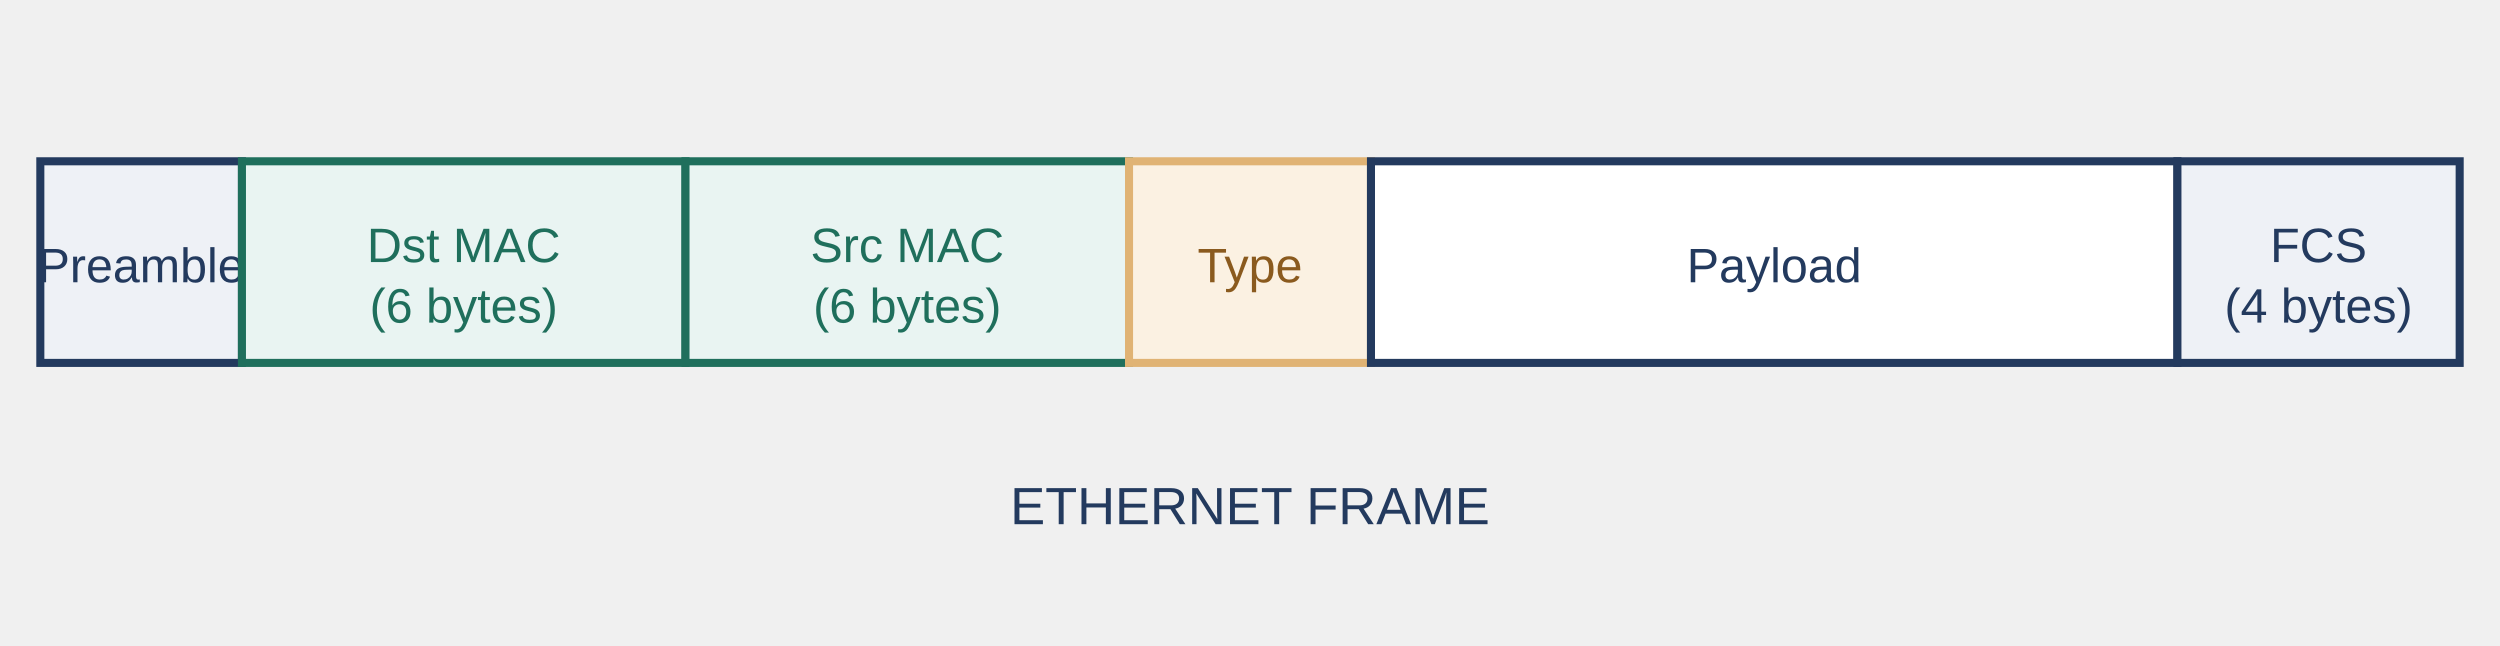
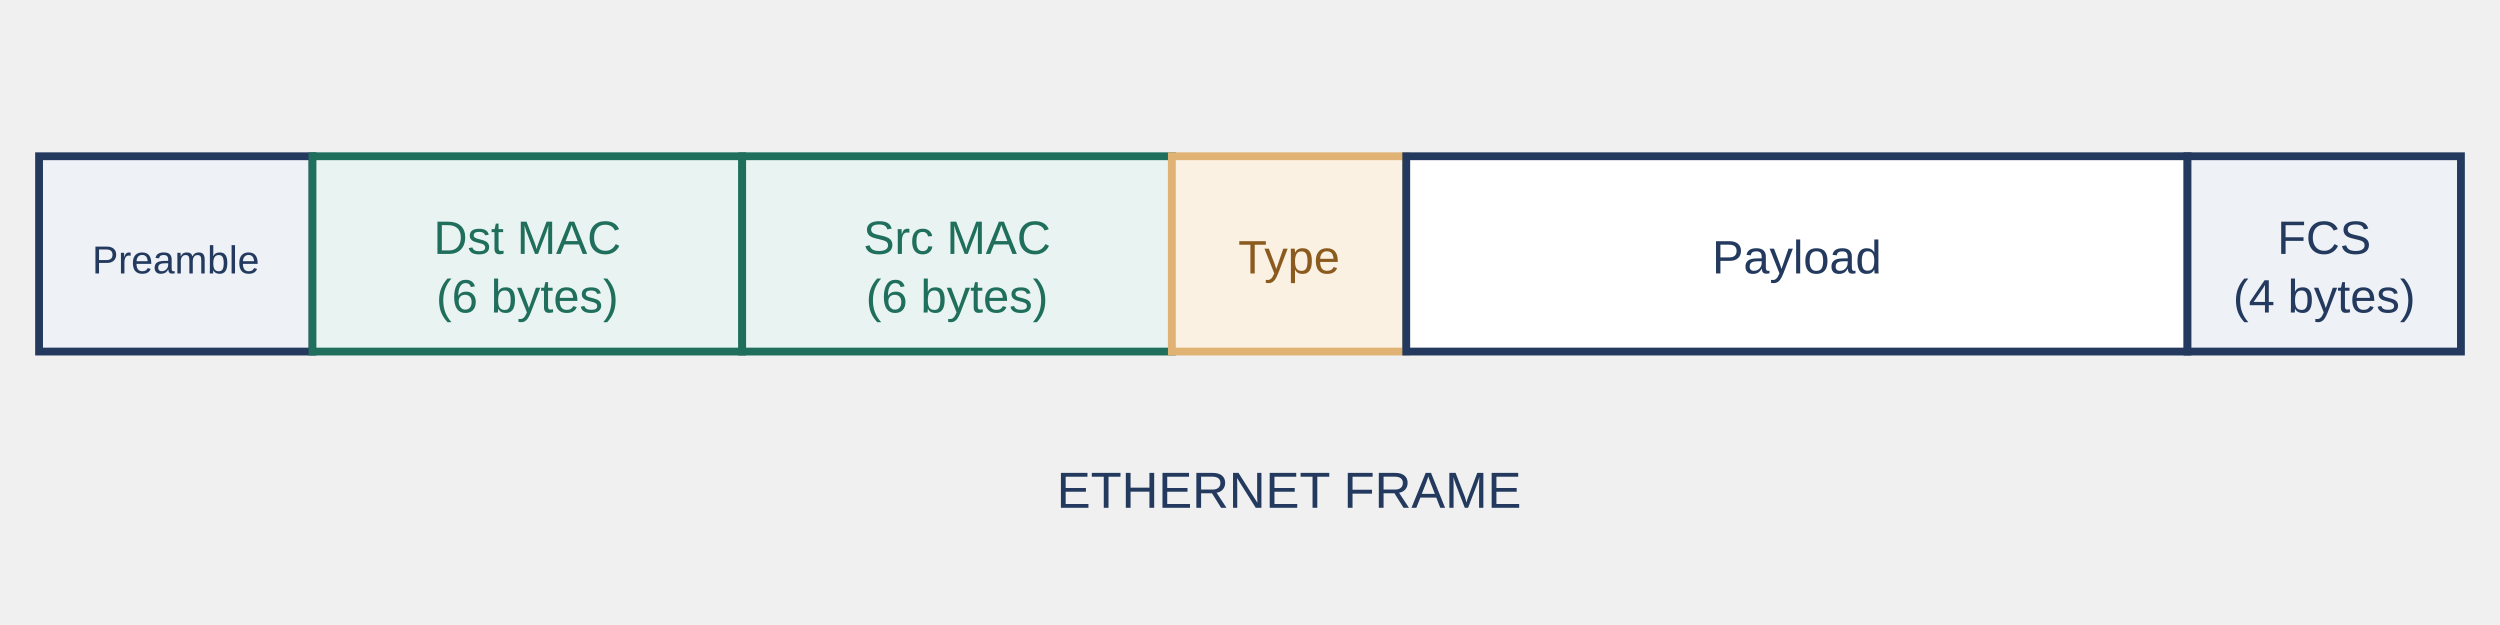
- <svg xmlns="http://www.w3.org/2000/svg" viewBox="0 0 620 160" width="620" height="160">
+ <svg xmlns="http://www.w3.org/2000/svg" viewBox="0 0 640 160" width="640" height="160">
  <g font-family="Arial, Helvetica, sans-serif" font-size="12" text-anchor="middle" fill="#233a5e">
-     <rect x="10" y="40" width="50" height="50" fill="#eef1f6" stroke="#233a5e" stroke-width="2" />
-     <text x="35" y="70">Preamble</text>
-     <rect x="60" y="40" width="110" height="50" fill="#e9f4f2" stroke="#1f6f5c" stroke-width="2" />
-     <text x="115" y="65" fill="#1f6f5c">Dst MAC</text>
-     <text x="115" y="80" fill="#1f6f5c">(6 bytes)</text>
-     <rect x="170" y="40" width="110" height="50" fill="#e9f4f2" stroke="#1f6f5c" stroke-width="2" />
-     <text x="225" y="65" fill="#1f6f5c">Src MAC</text>
-     <text x="225" y="80" fill="#1f6f5c">(6 bytes)</text>
-     <rect x="280" y="40" width="60" height="50" fill="#fbf1e2" stroke="#e0b374" stroke-width="2" />
-     <text x="310" y="70" fill="#8a5a1e">Type</text>
-     <rect x="340" y="40" width="200" height="50" fill="#ffffff" stroke="#233a5e" stroke-width="2" />
-     <text x="440" y="70">Payload</text>
-     <rect x="540" y="40" width="70" height="50" fill="#eef1f6" stroke="#233a5e" stroke-width="2" />
-     <text x="575" y="65">FCS</text>
-     <text x="575" y="80">(4 bytes)</text>
+     <rect x="10" y="40" width="70" height="50" fill="#eef1f6" stroke="#233a5e" stroke-width="2" />
+     <text x="45" y="70" font-size="10">Preamble</text>
+     <rect x="80" y="40" width="110" height="50" fill="#e9f4f2" stroke="#1f6f5c" stroke-width="2" />
+     <text x="135" y="65" fill="#1f6f5c">Dst MAC</text>
+     <text x="135" y="80" fill="#1f6f5c">(6 bytes)</text>
+     <rect x="190" y="40" width="110" height="50" fill="#e9f4f2" stroke="#1f6f5c" stroke-width="2" />
+     <text x="245" y="65" fill="#1f6f5c">Src MAC</text>
+     <text x="245" y="80" fill="#1f6f5c">(6 bytes)</text>
+     <rect x="300" y="40" width="60" height="50" fill="#fbf1e2" stroke="#e0b374" stroke-width="2" />
+     <text x="330" y="70" fill="#8a5a1e">Type</text>
+     <rect x="360" y="40" width="200" height="50" fill="#ffffff" stroke="#233a5e" stroke-width="2" />
+     <text x="460" y="70">Payload</text>
+     <rect x="560" y="40" width="70" height="50" fill="#eef1f6" stroke="#233a5e" stroke-width="2" />
+     <text x="595" y="65">FCS</text>
+     <text x="595" y="80">(4 bytes)</text>
  </g>
-   <text x="310" y="130" text-anchor="middle" font-family="Arial, Helvetica, sans-serif" font-size="13" fill="#233a5e">ETHERNET FRAME</text>
+   <text x="330" y="130" text-anchor="middle" font-family="Arial, Helvetica, sans-serif" font-size="13" fill="#233a5e">ETHERNET FRAME</text>
</svg>
